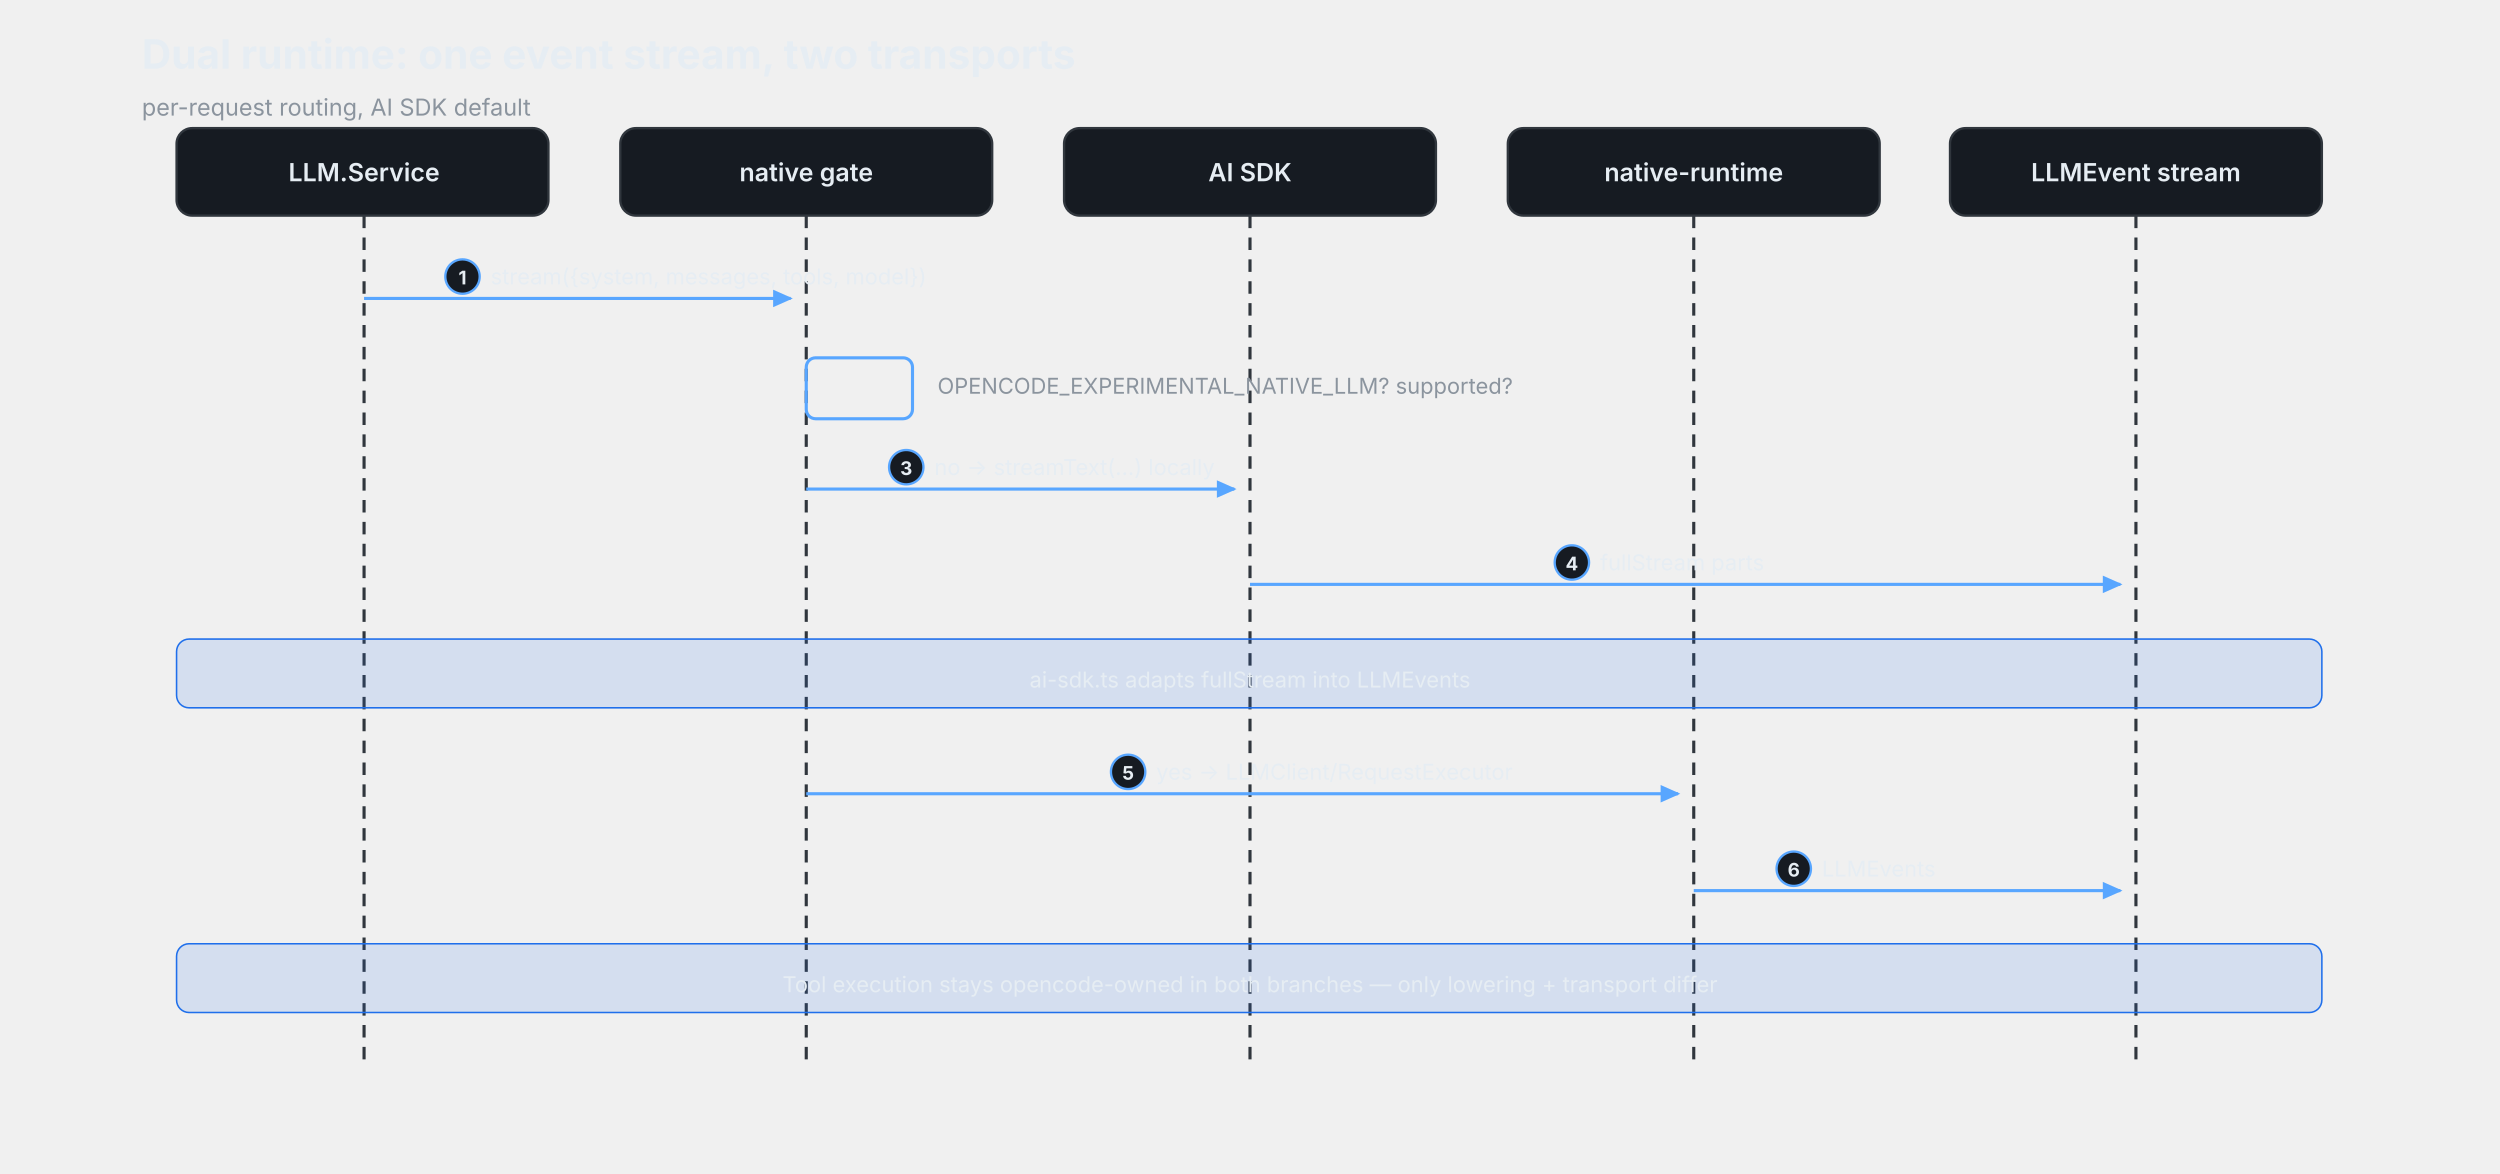
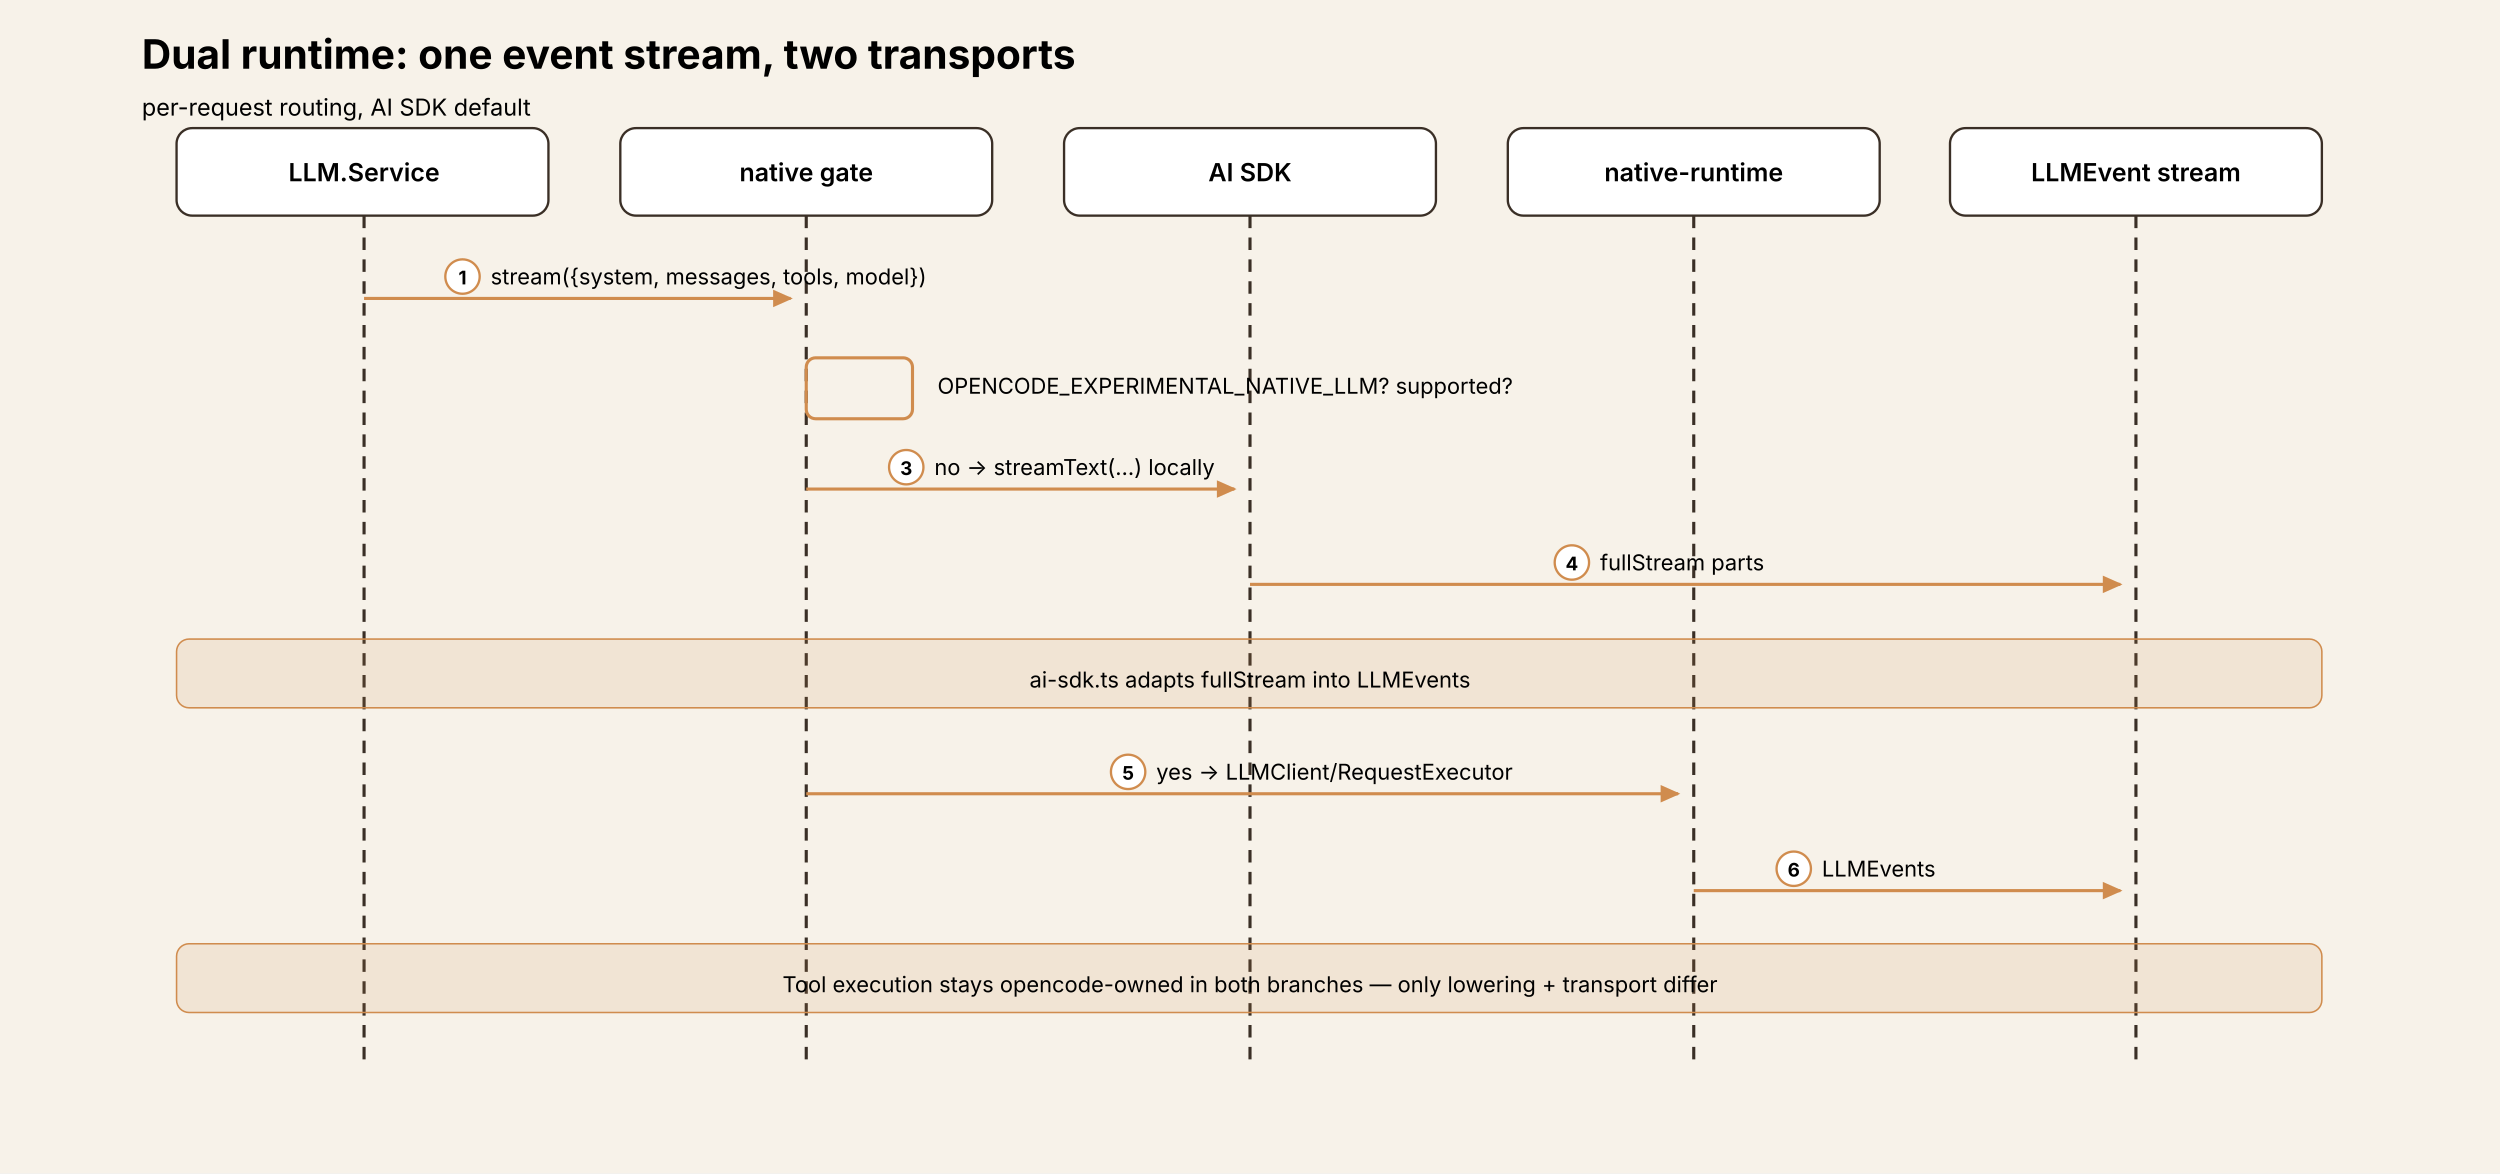
<svg xmlns="http://www.w3.org/2000/svg" viewBox="0 0 1600 751" width="1600" font-family="system-ui, -apple-system, sans-serif">
  <defs>
    <marker id="arrc" viewBox="0 0 10 10" refX="8" refY="5" markerWidth="7" markerHeight="7" orient="auto-start-reverse">
-       <path d="M 0 1 L 9 5 L 0 9 z" fill="#58a6ff" />
+       <path d="M 0 1 L 9 5 L 0 9 z" fill="#d08c4e" />
    </marker>
    <marker id="arrr" viewBox="0 0 10 10" refX="8" refY="5" markerWidth="7" markerHeight="7" orient="auto-start-reverse">
-       <path d="M 0 1 L 9 5 L 0 9 z" fill="#6e7681" />
+       <path d="M 0 1 L 9 5 L 0 9 z" fill="#8a7a66" />
    </marker>
  </defs>
-   <text x="90.78" y="44" font-size="26" font-weight="700" fill="#e6edf3">Dual runtime: one event stream, two transports</text>
-   <text x="90.78" y="74" font-size="15" fill="#8b949e">per-request routing, AI SDK default</text>
-   <line x1="233" y1="110" x2="233" y2="683" stroke="#30363d" stroke-width="2" stroke-dasharray="8 6" />
-   <rect x="113" y="82" width="238" height="56" rx="10" fill="#161b22" stroke="#30363d" stroke-width="1.5" />
-   <text x="233" y="116" text-anchor="middle" font-size="16" font-weight="600" fill="#e6edf3">LLM.Service</text>
-   <line x1="516" y1="110" x2="516" y2="683" stroke="#30363d" stroke-width="2" stroke-dasharray="8 6" />
-   <rect x="397" y="82" width="238" height="56" rx="10" fill="#161b22" stroke="#30363d" stroke-width="1.5" />
-   <text x="516" y="116" text-anchor="middle" font-size="16" font-weight="600" fill="#e6edf3">native gate</text>
-   <line x1="800" y1="110" x2="800" y2="683" stroke="#30363d" stroke-width="2" stroke-dasharray="8 6" />
-   <rect x="681" y="82" width="238" height="56" rx="10" fill="#161b22" stroke="#30363d" stroke-width="1.5" />
-   <text x="800" y="116" text-anchor="middle" font-size="16" font-weight="600" fill="#e6edf3">AI SDK</text>
-   <line x1="1084" y1="110" x2="1084" y2="683" stroke="#30363d" stroke-width="2" stroke-dasharray="8 6" />
-   <rect x="965" y="82" width="238" height="56" rx="10" fill="#161b22" stroke="#30363d" stroke-width="1.5" />
-   <text x="1084" y="116" text-anchor="middle" font-size="16" font-weight="600" fill="#e6edf3">native-runtime</text>
-   <line x1="1367" y1="110" x2="1367" y2="683" stroke="#30363d" stroke-width="2" stroke-dasharray="8 6" />
-   <rect x="1248" y="82" width="238" height="56" rx="10" fill="#161b22" stroke="#30363d" stroke-width="1.5" />
-   <text x="1367" y="116" text-anchor="middle" font-size="16" font-weight="600" fill="#e6edf3">LLMEvent stream</text>
-   <line x1="233" y1="191" x2="506" y2="191" stroke="#58a6ff" stroke-width="2" marker-end="url(#arrc)" />
-   <circle cx="296" cy="177" r="11" fill="#161b22" stroke="#58a6ff" stroke-width="1.5" />
-   <text x="296" y="182" text-anchor="middle" font-size="12" font-weight="700" fill="#e6edf3">1</text>
-   <text x="314" y="182" font-size="14" fill="#e6edf3">stream({system, messages, tools, model})</text>
-   <rect x="516" y="229" width="68" height="39" rx="6" fill="none" stroke="#58a6ff" stroke-width="2" />
-   <text x="600" y="252" font-size="14" fill="#8b949e">OPENCODE_EXPERIMENTAL_NATIVE_LLM? supported?</text>
-   <line x1="516" y1="313" x2="790" y2="313" stroke="#58a6ff" stroke-width="2" marker-end="url(#arrc)" />
-   <circle cx="580" cy="299" r="11" fill="#161b22" stroke="#58a6ff" stroke-width="1.5" />
-   <text x="580" y="304" text-anchor="middle" font-size="12" font-weight="700" fill="#e6edf3">3</text>
-   <text x="598" y="304" font-size="14" fill="#e6edf3">no -&gt; streamText(...) locally</text>
-   <line x1="800" y1="374" x2="1357" y2="374" stroke="#58a6ff" stroke-width="2" marker-end="url(#arrc)" />
-   <circle cx="1006" cy="360" r="11" fill="#161b22" stroke="#58a6ff" stroke-width="1.5" />
-   <text x="1006" y="365" text-anchor="middle" font-size="12" font-weight="700" fill="#e6edf3">4</text>
-   <text x="1024" y="365" font-size="14" fill="#e6edf3">fullStream parts</text>
-   <rect x="113" y="409" width="1373" height="44" rx="8" fill="#1f6feb22" stroke="#1f6feb" stroke-width="1" />
-   <text x="800" y="440" text-anchor="middle" font-size="14" fill="#e6edf3">ai-sdk.ts adapts fullStream into LLMEvents</text>
-   <line x1="516" y1="508" x2="1074" y2="508" stroke="#58a6ff" stroke-width="2" marker-end="url(#arrc)" />
-   <circle cx="722" cy="494" r="11" fill="#161b22" stroke="#58a6ff" stroke-width="1.5" />
-   <text x="722" y="499" text-anchor="middle" font-size="12" font-weight="700" fill="#e6edf3">5</text>
-   <text x="740" y="499" font-size="14" fill="#e6edf3">yes -&gt; LLMClient/RequestExecutor</text>
-   <line x1="1084" y1="570" x2="1357" y2="570" stroke="#58a6ff" stroke-width="2" marker-end="url(#arrc)" />
-   <circle cx="1148" cy="556" r="11" fill="#161b22" stroke="#58a6ff" stroke-width="1.5" />
-   <text x="1148" y="561" text-anchor="middle" font-size="12" font-weight="700" fill="#e6edf3">6</text>
-   <text x="1166" y="561" font-size="14" fill="#e6edf3">LLMEvents</text>
-   <rect x="113" y="604" width="1373" height="44" rx="8" fill="#1f6feb22" stroke="#1f6feb" stroke-width="1" />
-   <text x="800" y="635" text-anchor="middle" font-size="14" fill="#e6edf3">Tool execution stays opencode-owned in both branches — only lowering + transport differ</text>
+   <rect x="0" y="0" width="1600" height="751" fill="#f7f2e9" />
+   <text x="90.78" y="44" font-size="26" font-weight="700" fill="#000000">Dual runtime: one event stream, two transports</text>
+   <text x="90.78" y="74" font-size="15" fill="#000000">per-request routing, AI SDK default</text>
+   <line x1="233" y1="110" x2="233" y2="683" stroke="#3a2f26" stroke-width="2" stroke-dasharray="8 6" />
+   <rect x="113" y="82" width="238" height="56" rx="10" fill="#ffffff" stroke="#3a2f26" stroke-width="1.5" />
+   <text x="233" y="116" text-anchor="middle" font-size="16" font-weight="600" fill="#000000">LLM.Service</text>
+   <line x1="516" y1="110" x2="516" y2="683" stroke="#3a2f26" stroke-width="2" stroke-dasharray="8 6" />
+   <rect x="397" y="82" width="238" height="56" rx="10" fill="#ffffff" stroke="#3a2f26" stroke-width="1.5" />
+   <text x="516" y="116" text-anchor="middle" font-size="16" font-weight="600" fill="#000000">native gate</text>
+   <line x1="800" y1="110" x2="800" y2="683" stroke="#3a2f26" stroke-width="2" stroke-dasharray="8 6" />
+   <rect x="681" y="82" width="238" height="56" rx="10" fill="#ffffff" stroke="#3a2f26" stroke-width="1.5" />
+   <text x="800" y="116" text-anchor="middle" font-size="16" font-weight="600" fill="#000000">AI SDK</text>
+   <line x1="1084" y1="110" x2="1084" y2="683" stroke="#3a2f26" stroke-width="2" stroke-dasharray="8 6" />
+   <rect x="965" y="82" width="238" height="56" rx="10" fill="#ffffff" stroke="#3a2f26" stroke-width="1.5" />
+   <text x="1084" y="116" text-anchor="middle" font-size="16" font-weight="600" fill="#000000">native-runtime</text>
+   <line x1="1367" y1="110" x2="1367" y2="683" stroke="#3a2f26" stroke-width="2" stroke-dasharray="8 6" />
+   <rect x="1248" y="82" width="238" height="56" rx="10" fill="#ffffff" stroke="#3a2f26" stroke-width="1.5" />
+   <text x="1367" y="116" text-anchor="middle" font-size="16" font-weight="600" fill="#000000">LLMEvent stream</text>
+   <line x1="233" y1="191" x2="506" y2="191" stroke="#d08c4e" stroke-width="2" marker-end="url(#arrc)" />
+   <circle cx="296" cy="177" r="11" fill="#ffffff" stroke="#d08c4e" stroke-width="1.5" />
+   <text x="296" y="182" text-anchor="middle" font-size="12" font-weight="700" fill="#000000">1</text>
+   <text x="314" y="182" font-size="14" fill="#000000">stream({system, messages, tools, model})</text>
+   <rect x="516" y="229" width="68" height="39" rx="6" fill="none" stroke="#d08c4e" stroke-width="2" />
+   <text x="600" y="252" font-size="14" fill="#000000">OPENCODE_EXPERIMENTAL_NATIVE_LLM? supported?</text>
+   <line x1="516" y1="313" x2="790" y2="313" stroke="#d08c4e" stroke-width="2" marker-end="url(#arrc)" />
+   <circle cx="580" cy="299" r="11" fill="#ffffff" stroke="#d08c4e" stroke-width="1.5" />
+   <text x="580" y="304" text-anchor="middle" font-size="12" font-weight="700" fill="#000000">3</text>
+   <text x="598" y="304" font-size="14" fill="#000000">no -&gt; streamText(...) locally</text>
+   <line x1="800" y1="374" x2="1357" y2="374" stroke="#d08c4e" stroke-width="2" marker-end="url(#arrc)" />
+   <circle cx="1006" cy="360" r="11" fill="#ffffff" stroke="#d08c4e" stroke-width="1.5" />
+   <text x="1006" y="365" text-anchor="middle" font-size="12" font-weight="700" fill="#000000">4</text>
+   <text x="1024" y="365" font-size="14" fill="#000000">fullStream parts</text>
+   <rect x="113" y="409" width="1373" height="44" rx="8" fill="#d08c4e22" stroke="#d08c4e" stroke-width="1" />
+   <text x="800" y="440" text-anchor="middle" font-size="14" fill="#000000">ai-sdk.ts adapts fullStream into LLMEvents</text>
+   <line x1="516" y1="508" x2="1074" y2="508" stroke="#d08c4e" stroke-width="2" marker-end="url(#arrc)" />
+   <circle cx="722" cy="494" r="11" fill="#ffffff" stroke="#d08c4e" stroke-width="1.5" />
+   <text x="722" y="499" text-anchor="middle" font-size="12" font-weight="700" fill="#000000">5</text>
+   <text x="740" y="499" font-size="14" fill="#000000">yes -&gt; LLMClient/RequestExecutor</text>
+   <line x1="1084" y1="570" x2="1357" y2="570" stroke="#d08c4e" stroke-width="2" marker-end="url(#arrc)" />
+   <circle cx="1148" cy="556" r="11" fill="#ffffff" stroke="#d08c4e" stroke-width="1.5" />
+   <text x="1148" y="561" text-anchor="middle" font-size="12" font-weight="700" fill="#000000">6</text>
+   <text x="1166" y="561" font-size="14" fill="#000000">LLMEvents</text>
+   <rect x="113" y="604" width="1373" height="44" rx="8" fill="#d08c4e22" stroke="#d08c4e" stroke-width="1" />
+   <text x="800" y="635" text-anchor="middle" font-size="14" fill="#000000">Tool execution stays opencode-owned in both branches — only lowering + transport differ</text>
</svg>
